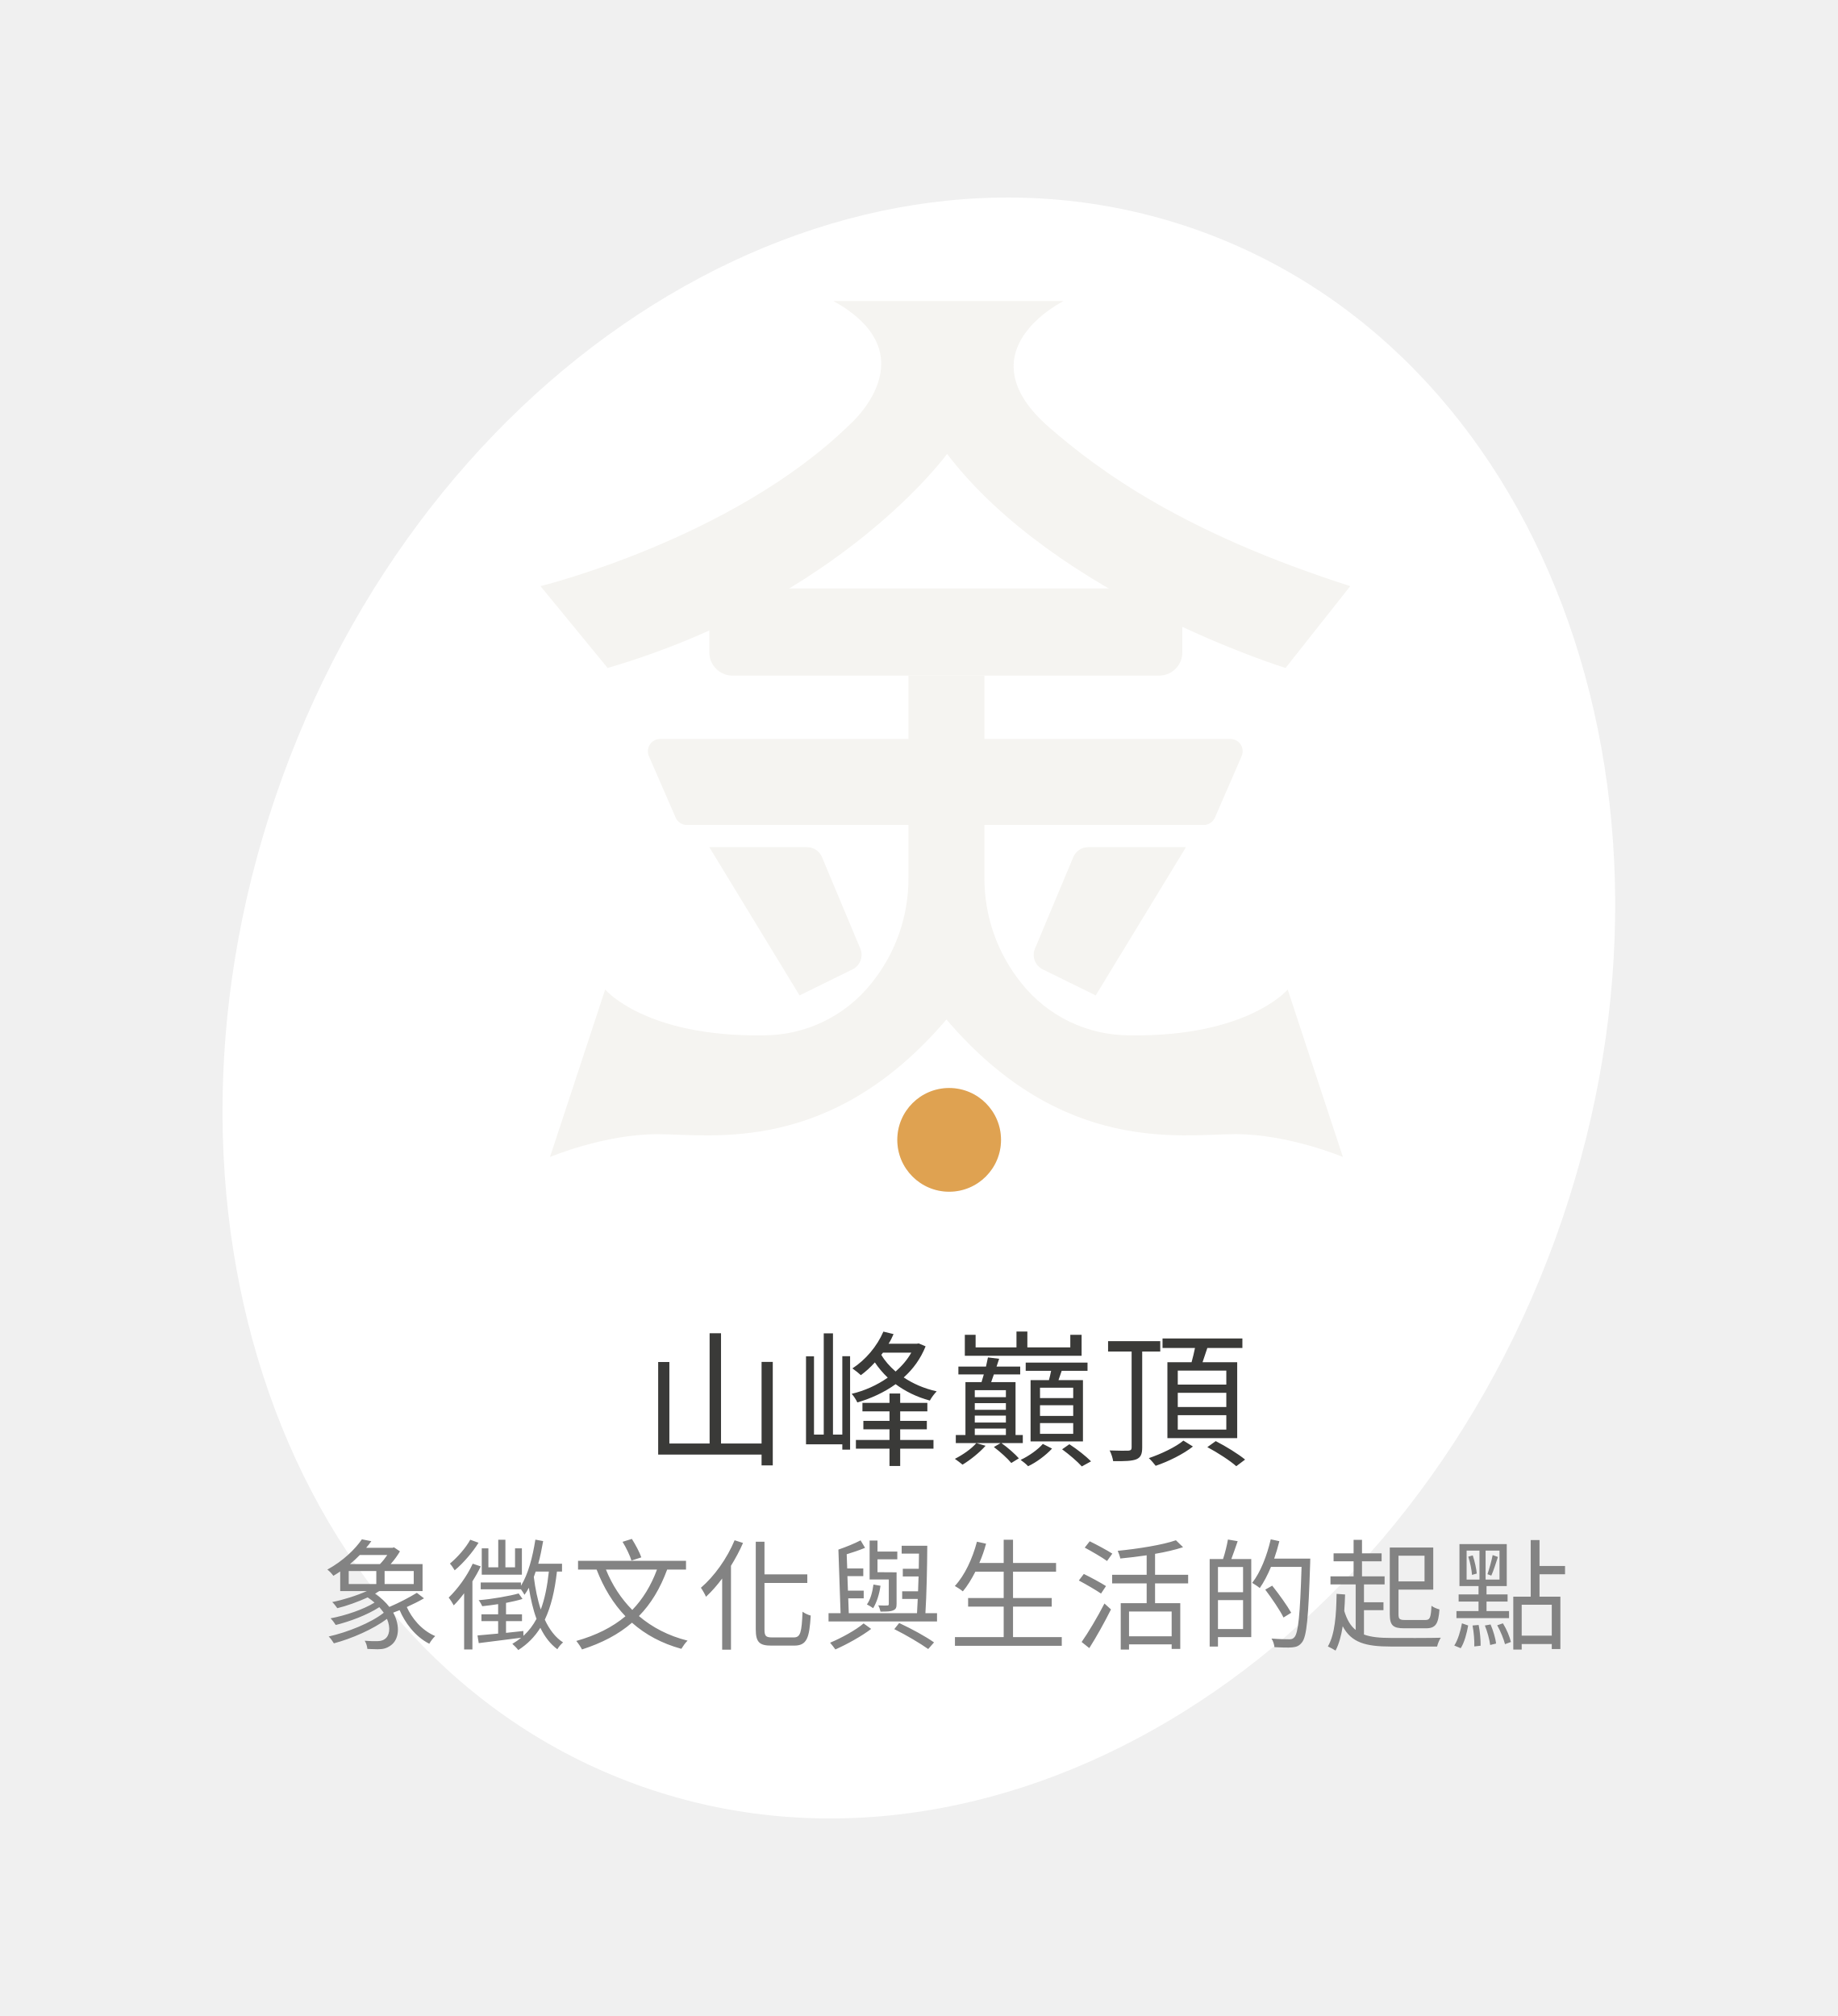
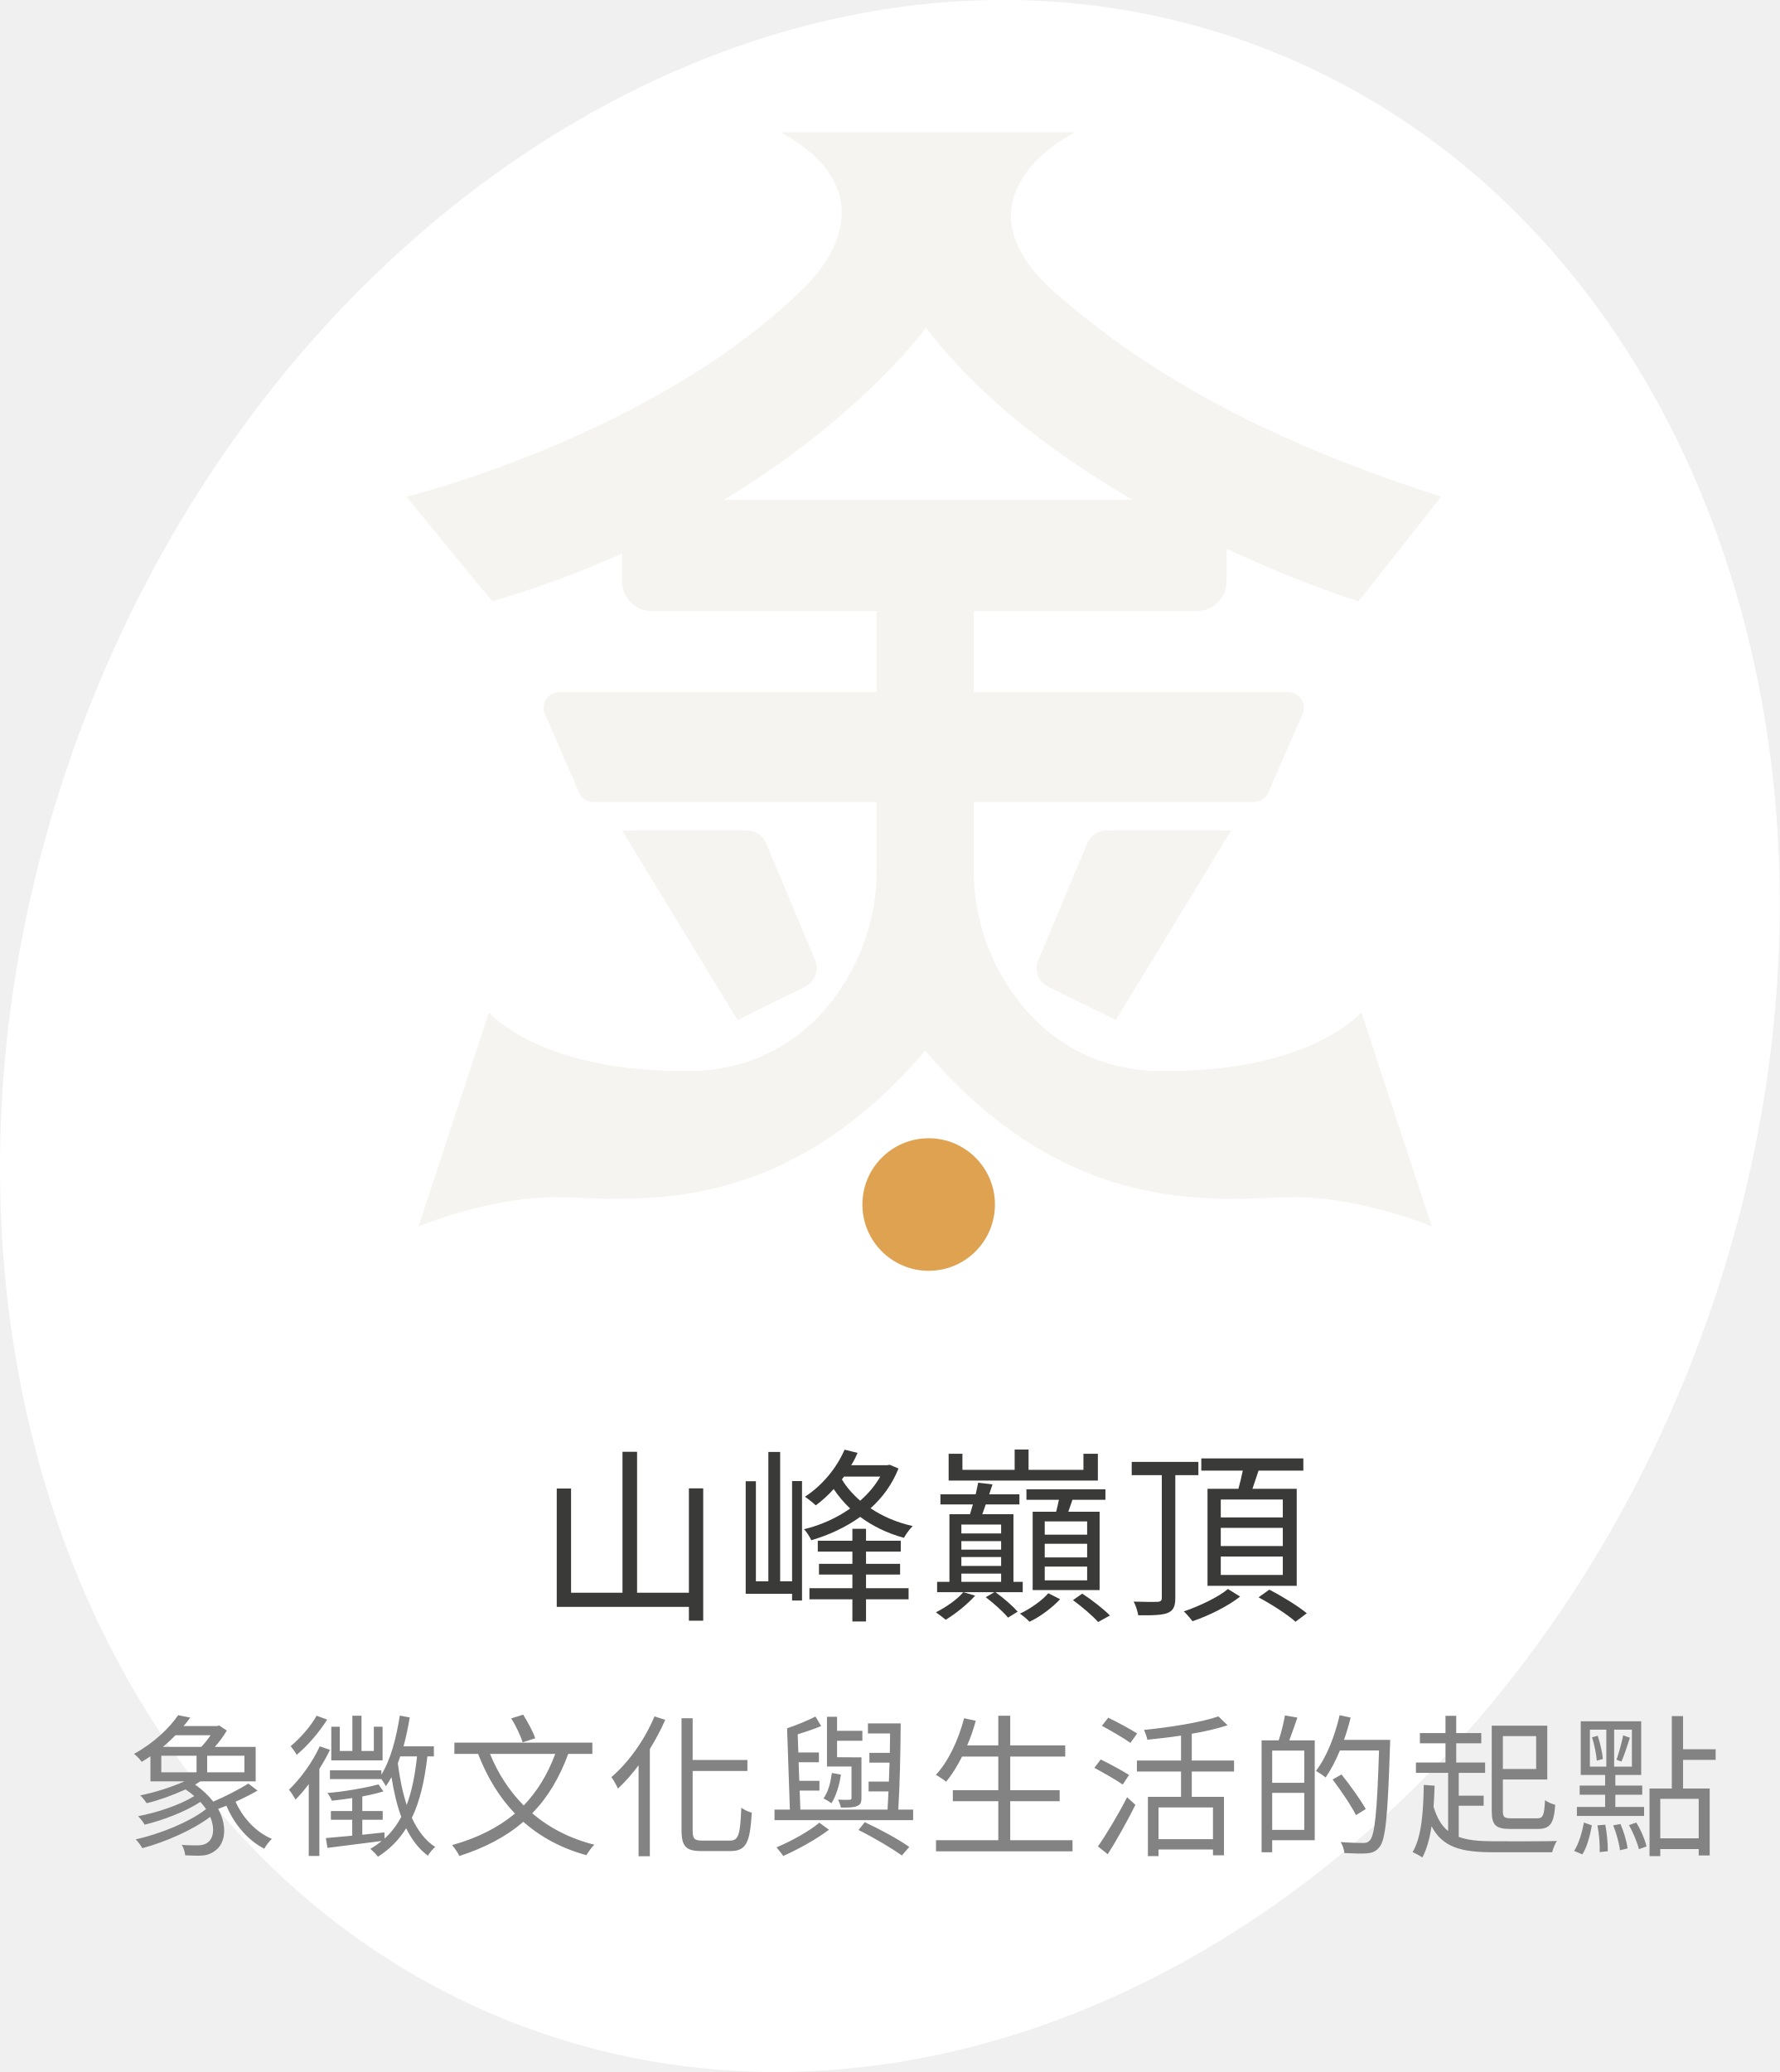
- <svg xmlns="http://www.w3.org/2000/svg" width="276.86" height="303.756" viewBox="0 0 276.86 303.756">
+ <svg xmlns="http://www.w3.org/2000/svg" id="a" data-name="圖層 1" width="209.82" height="244.23" viewBox="0 0 209.82 244.23">
  <defs>
-     <clipPath id="clip-path">
-       <rect id="Rectangle_54" data-name="Rectangle 54" width="121.992" height="134.195" fill="#d9d4c7" />
+     <clipPath id="e">
+       <rect x="47.91" y="15.6" width="121.99" height="134.2" fill="none" />
    </clipPath>
-     <clipPath id="clip-path-2">
-       <rect id="Rectangle_54-2" data-name="Rectangle 54" width="121.992" height="134.195" fill="#dfa251" />
+     <clipPath id="p">
+       <rect x="47.9" y="15.6" width="121.99" height="134.2" fill="none" />
    </clipPath>
  </defs>
-   <g id="ci-badge-03" transform="translate(-538.723 -3036.859)">
-     <ellipse id="Ellipse_4" data-name="Ellipse 4" cx="102" cy="124.5" rx="102" ry="124.5" transform="translate(623.886 3036.859) rotate(20)" fill="#fff" />
-     <g id="Group_16" data-name="Group 16" transform="translate(620.153 3082.222)" opacity="0.26">
-       <g id="Group_14" data-name="Group 14" clip-path="url(#clip-path)">
-         <path id="Path_76" data-name="Path 76" d="M44.132,0H78.806s-15.4,7.544-2.15,19.05c7.658,6.652,20.25,15.874,45.337,23.9L112.244,55.28S77.779,44.672,61.252,23.026c0,0-15.876,21.933-51.141,32.254L0,42.952s28.914-7.1,46.545-24.3c0,0,12.228-10.537-2.413-18.655" fill="#d9d4c7" />
-         <path id="Path_77" data-name="Path 77" d="M131,120.8H66.733a3.5,3.5,0,0,1-3.495-3.495v-9.632H134.5v9.632A3.494,3.494,0,0,1,131,120.8" transform="translate(-37.805 -64.37)" fill="#d9d4c7" />
-         <path id="Path_78" data-name="Path 78" d="M123.944,177.007H46.089A1.848,1.848,0,0,1,44.4,175.9l-4.028-9.262a1.847,1.847,0,0,1,1.694-2.584h85.91a1.847,1.847,0,0,1,1.694,2.584l-4.028,9.262a1.847,1.847,0,0,1-1.694,1.11" transform="translate(-24.04 -98.073)" fill="#d9d4c7" />
-         <path id="Path_79" data-name="Path 79" d="M114.7,187.615s-6.021,7.168-23.8,6.9A20.746,20.746,0,0,1,74.616,186.7a25.082,25.082,0,0,1-5.606-15.981V140.313H57.568v30.408A25.084,25.084,0,0,1,51.962,186.7a20.748,20.748,0,0,1-16.287,7.816c-17.776.265-23.8-6.9-23.8-6.9l-8.314,25.23s8.171-3.441,16.2-3.441,26.06,3.236,43.525-17.283C80.754,212.64,98.8,209.4,106.814,209.4s16.2,3.441,16.2,3.441Z" transform="translate(-2.131 -83.882)" fill="#d9d4c7" />
-         <path id="Path_80" data-name="Path 80" d="M194.093,226.927l13.595-22.334h-14.73a2.428,2.428,0,0,0-2.24,1.49l-5.777,13.8A2.428,2.428,0,0,0,186.108,223Z" transform="translate(-110.448 -122.31)" fill="#d9d4c7" />
-         <path id="Path_81" data-name="Path 81" d="M76.833,226.927,63.238,204.593H77.969a2.427,2.427,0,0,1,2.239,1.49l5.777,13.8A2.428,2.428,0,0,1,84.817,223Z" transform="translate(-37.805 -122.31)" fill="#d9d4c7" />
-         <path id="Path_82" data-name="Path 82" d="M149.288,302.631a7.813,7.813,0,1,1-7.813-7.813,7.813,7.813,0,0,1,7.813,7.813" transform="translate(-79.906 -176.248)" fill="#d9d4c7" />
+   <g id="b" data-name="ci-badge-03">
+     <ellipse id="c" data-name="Ellipse 4" cx="104.91" cy="122.11" rx="124.5" ry="102" transform="translate(-45.72 178.93) rotate(-70)" fill="#fff" />
+     <g id="d" data-name="Group 16" opacity=".26">
+       <g clip-path="url(#e)">
+         <g id="f" data-name="Group 14">
+           <path id="g" data-name="Path 76" d="M92.04,15.6h34.67s-15.4,7.54-2.15,19.05c7.66,6.65,20.25,15.87,45.34,23.9l-9.75,12.33s-34.47-10.61-50.99-32.25c0,0-15.88,21.93-51.14,32.25l-10.11-12.33s28.91-7.1,46.54-24.3c0,0,12.23-10.54-2.41-18.66" fill="#d9d4c7" />
+           <path id="h" data-name="Path 77" d="M141.1,72.03h-64.27c-1.93,0-3.49-1.57-3.49-3.5v-9.63h71.26v9.63c0,1.93-1.56,3.49-3.49,3.5,0,0,0,0,0,0" fill="#d9d4c7" />
+           <path id="i" data-name="Path 78" d="M147.81,94.53h-77.85c-.73,0-1.4-.44-1.69-1.11l-4.03-9.26c-.41-.94.02-2.02.96-2.43.23-.1.48-.15.74-.15h85.91c1.02,0,1.85.83,1.85,1.85,0,.25-.05.5-.15.74l-4.03,9.26c-.29.67-.96,1.11-1.69,1.11" fill="#d9d4c7" />
+           <path id="j" data-name="Path 79" d="M160.48,119.33s-6.02,7.17-23.8,6.9c-6.34.02-12.33-2.86-16.28-7.82-3.66-4.52-5.65-10.17-5.61-15.98v-30.41h-11.44v30.41c.04,5.82-1.94,11.46-5.61,15.98-3.95,4.96-9.95,7.83-16.29,7.82-17.78.26-23.8-6.9-23.8-6.9l-8.31,25.23s8.17-3.44,16.2-3.44,26.06,3.24,43.53-17.28c17.47,20.52,35.51,17.28,43.53,17.28s16.2,3.44,16.2,3.44l-8.31-25.23Z" fill="#d9d4c7" />
+           <path id="k" data-name="Path 80" d="M131.55,120.22l13.6-22.33h-14.73c-.98,0-1.86.59-2.24,1.49l-5.78,13.8c-.5,1.18.02,2.55,1.17,3.12l7.99,3.93Z" fill="#d9d4c7" />
+           <path id="l" data-name="Path 81" d="M86.94,120.22l-13.6-22.33h14.73c.98,0,1.86.59,2.24,1.49l5.78,13.8c.5,1.18-.02,2.55-1.17,3.12l-7.98,3.93Z" fill="#d9d4c7" />
+           <path id="m" data-name="Path 82" d="M117.29,141.98c0,4.32-3.5,7.81-7.81,7.81s-7.81-3.5-7.81-7.81c0-4.32,3.5-7.81,7.81-7.81h0c4.32,0,7.81,3.5,7.81,7.81" fill="#d9d4c7" />
+         </g>
      </g>
    </g>
-     <text id="山峰巔頂" transform="translate(681.153 3255.98)" fill="#3a3a38" font-size="22" font-family="NotoSansCJKtc-Medium, Noto Sans CJK TC" font-weight="500" letter-spacing="0.05em">
-       <tspan x="-45.65" y="0">山峰巔頂</tspan>
-     </text>
-     <text id="象徵文化與生活的起點" transform="translate(681.153 3283.98)" fill="#838383" font-size="18" font-family="NotoSansCJKtc-Regular, Noto Sans CJK TC" letter-spacing="0.05em">
-       <tspan x="-94.05" y="0">象徵文化與生活的起點</tspan>
-     </text>
-     <g id="Group_14-2" data-name="Group 14" transform="translate(620.149 3082.222)" clip-path="url(#clip-path-2)">
-       <path id="Path_82-2" data-name="Path 82" d="M149.288,302.631a7.813,7.813,0,1,1-7.813-7.813,7.813,7.813,0,0,1,7.813,7.813" transform="translate(-79.906 -176.248)" fill="#dfa251" />
+     <g id="n" data-name="山峰巔頂" isolation="isolate">
+       <text transform="translate(63.26 189.36)" fill="#3a3a38" font-family="NotoSansCJKtc-Medium-B5pc-H, 'Noto Sans CJK TC'" font-size="22" font-weight="500" isolation="isolate" letter-spacing=".05em">
+         <tspan x="0" y="0">山峰巔頂</tspan>
+       </text>
+     </g>
+     <g id="o" data-name="象徵文化與生活的起點" isolation="isolate">
+       <text transform="translate(14.86 217.36)" fill="#838383" font-family="NotoSansCJKtc-Regular-B5pc-H, 'Noto Sans CJK TC'" font-size="18" isolation="isolate" letter-spacing=".05em">
+         <tspan x="0" y="0">象徵文化與生活的起點</tspan>
+       </text>
+     </g>
+     <g clip-path="url(#p)">
+       <g id="q" data-name="Group 14-2">
+         <path id="r" data-name="Path 82-2" d="M117.29,141.98c0,4.32-3.5,7.81-7.81,7.81s-7.81-3.5-7.81-7.81c0-4.32,3.5-7.81,7.81-7.81h0c4.32,0,7.81,3.5,7.81,7.81" fill="#dfa251" />
+       </g>
    </g>
  </g>
</svg>
